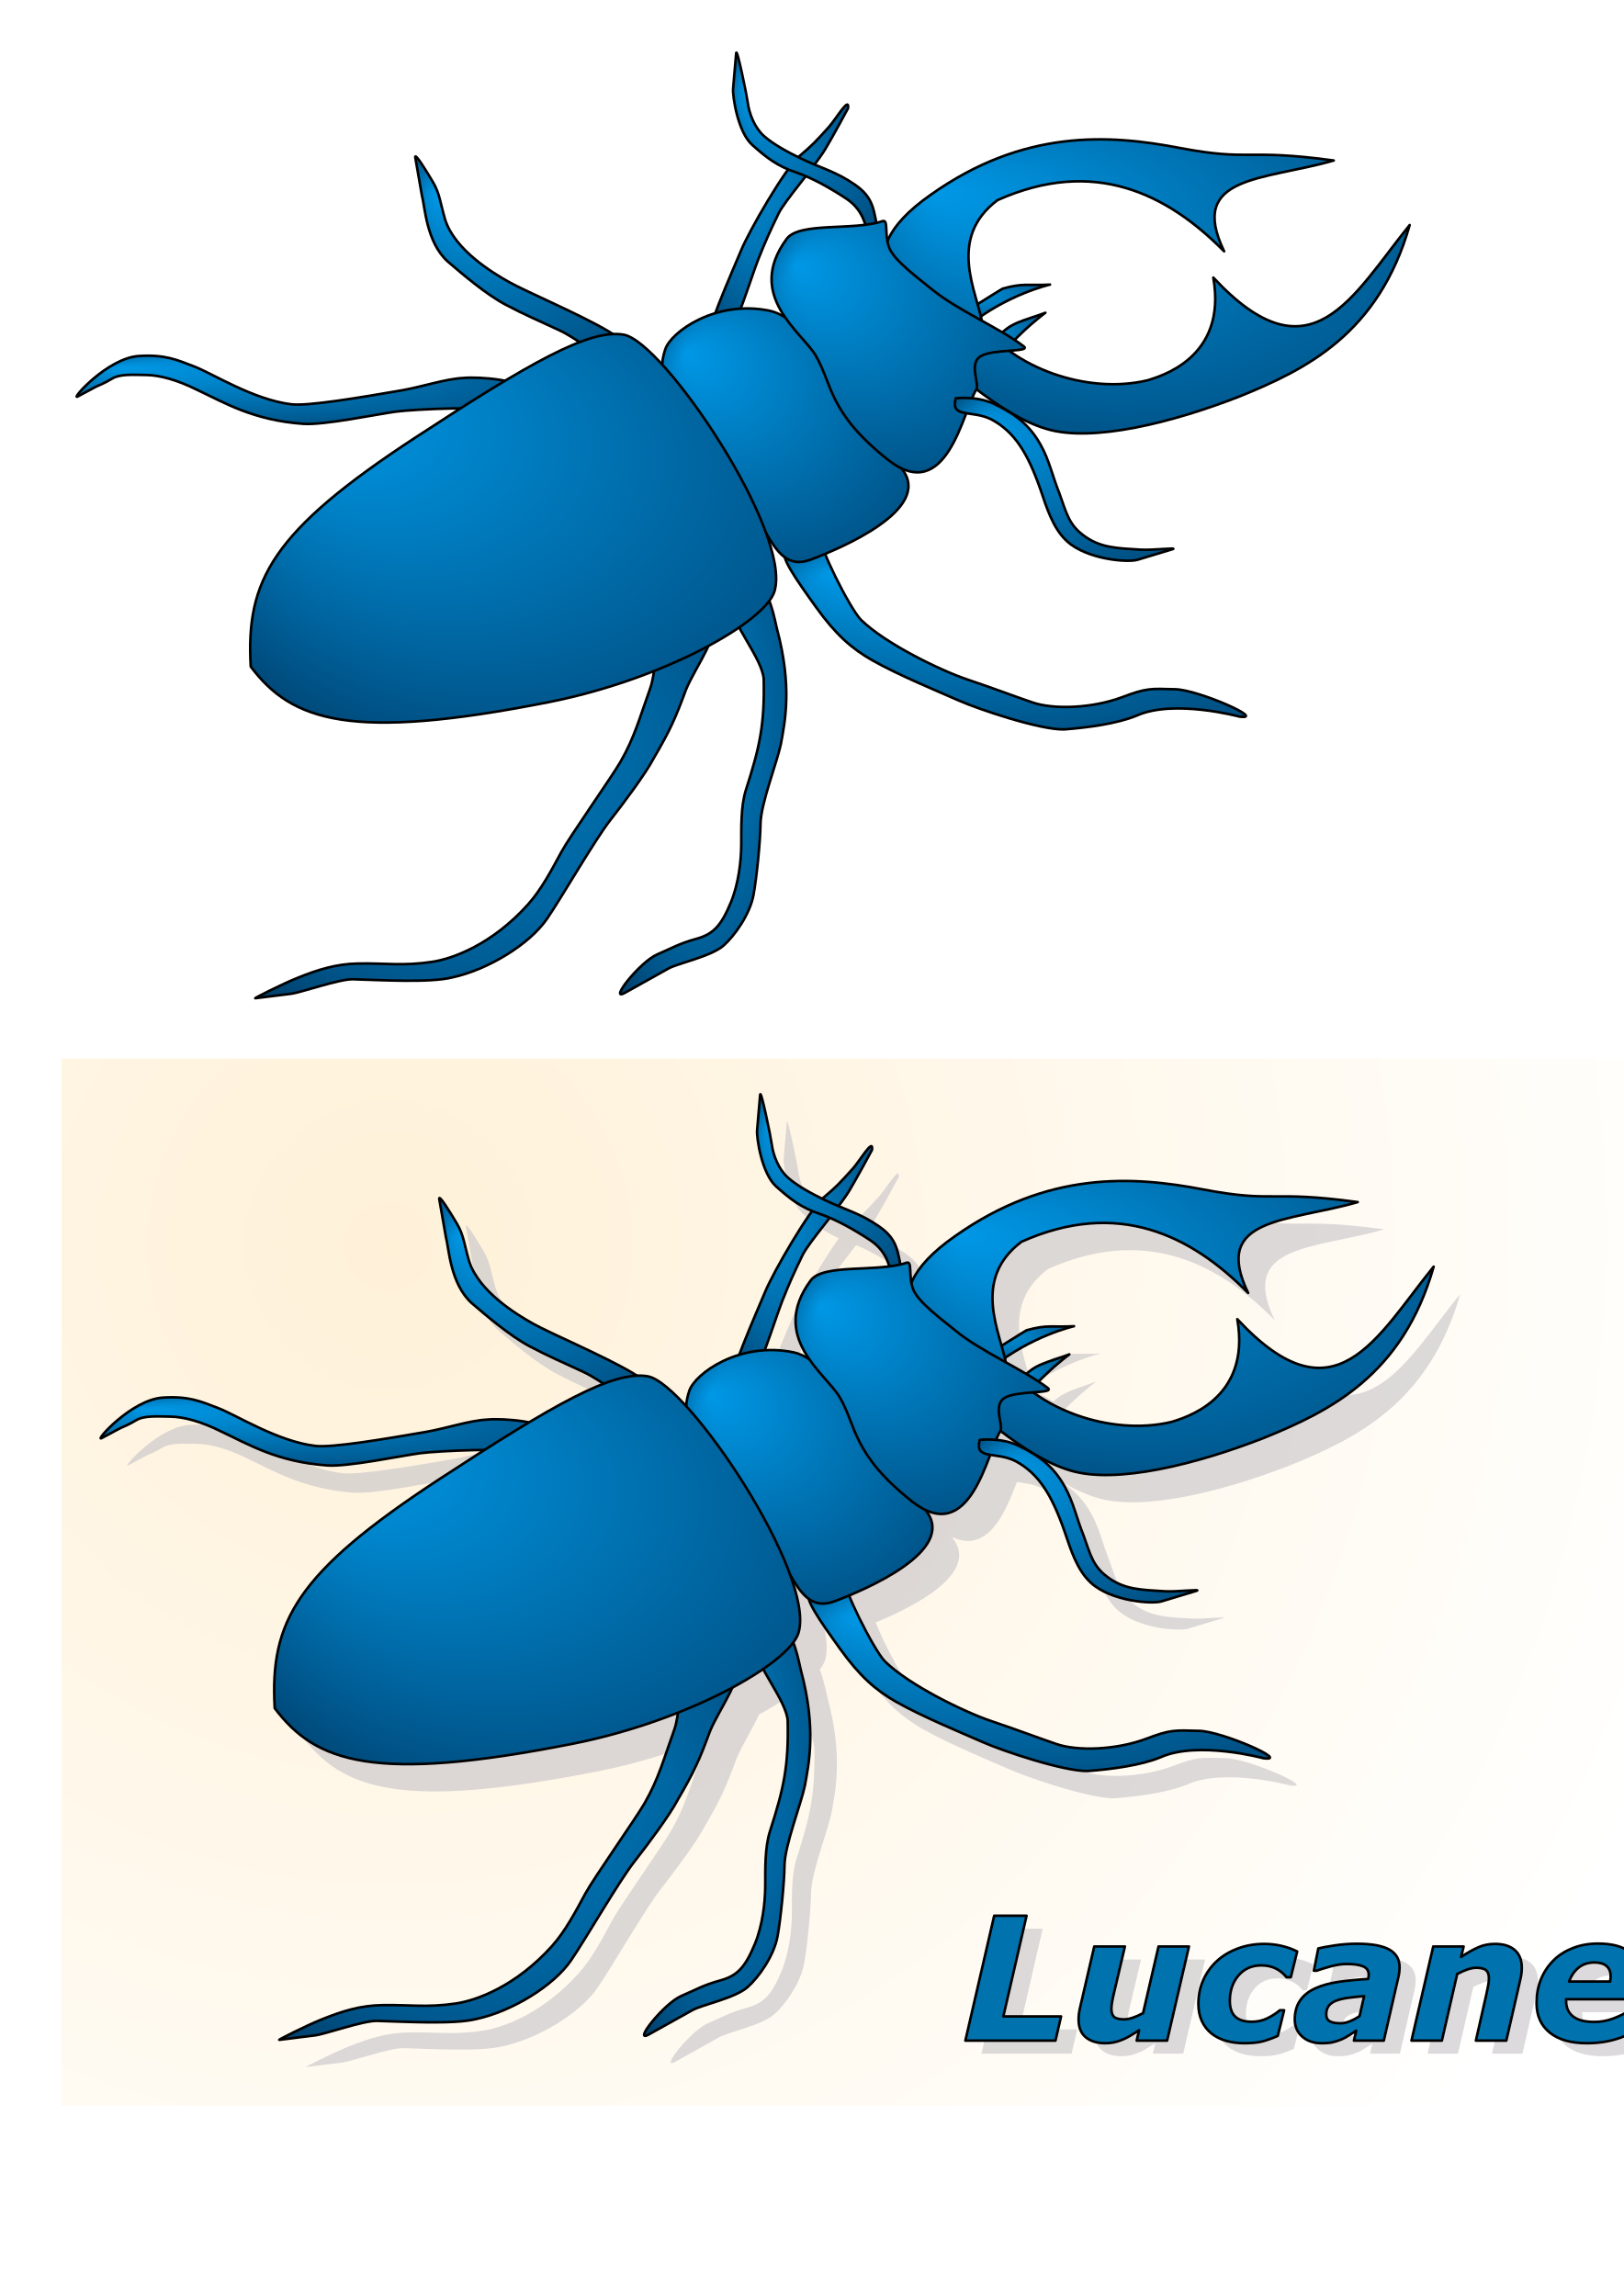
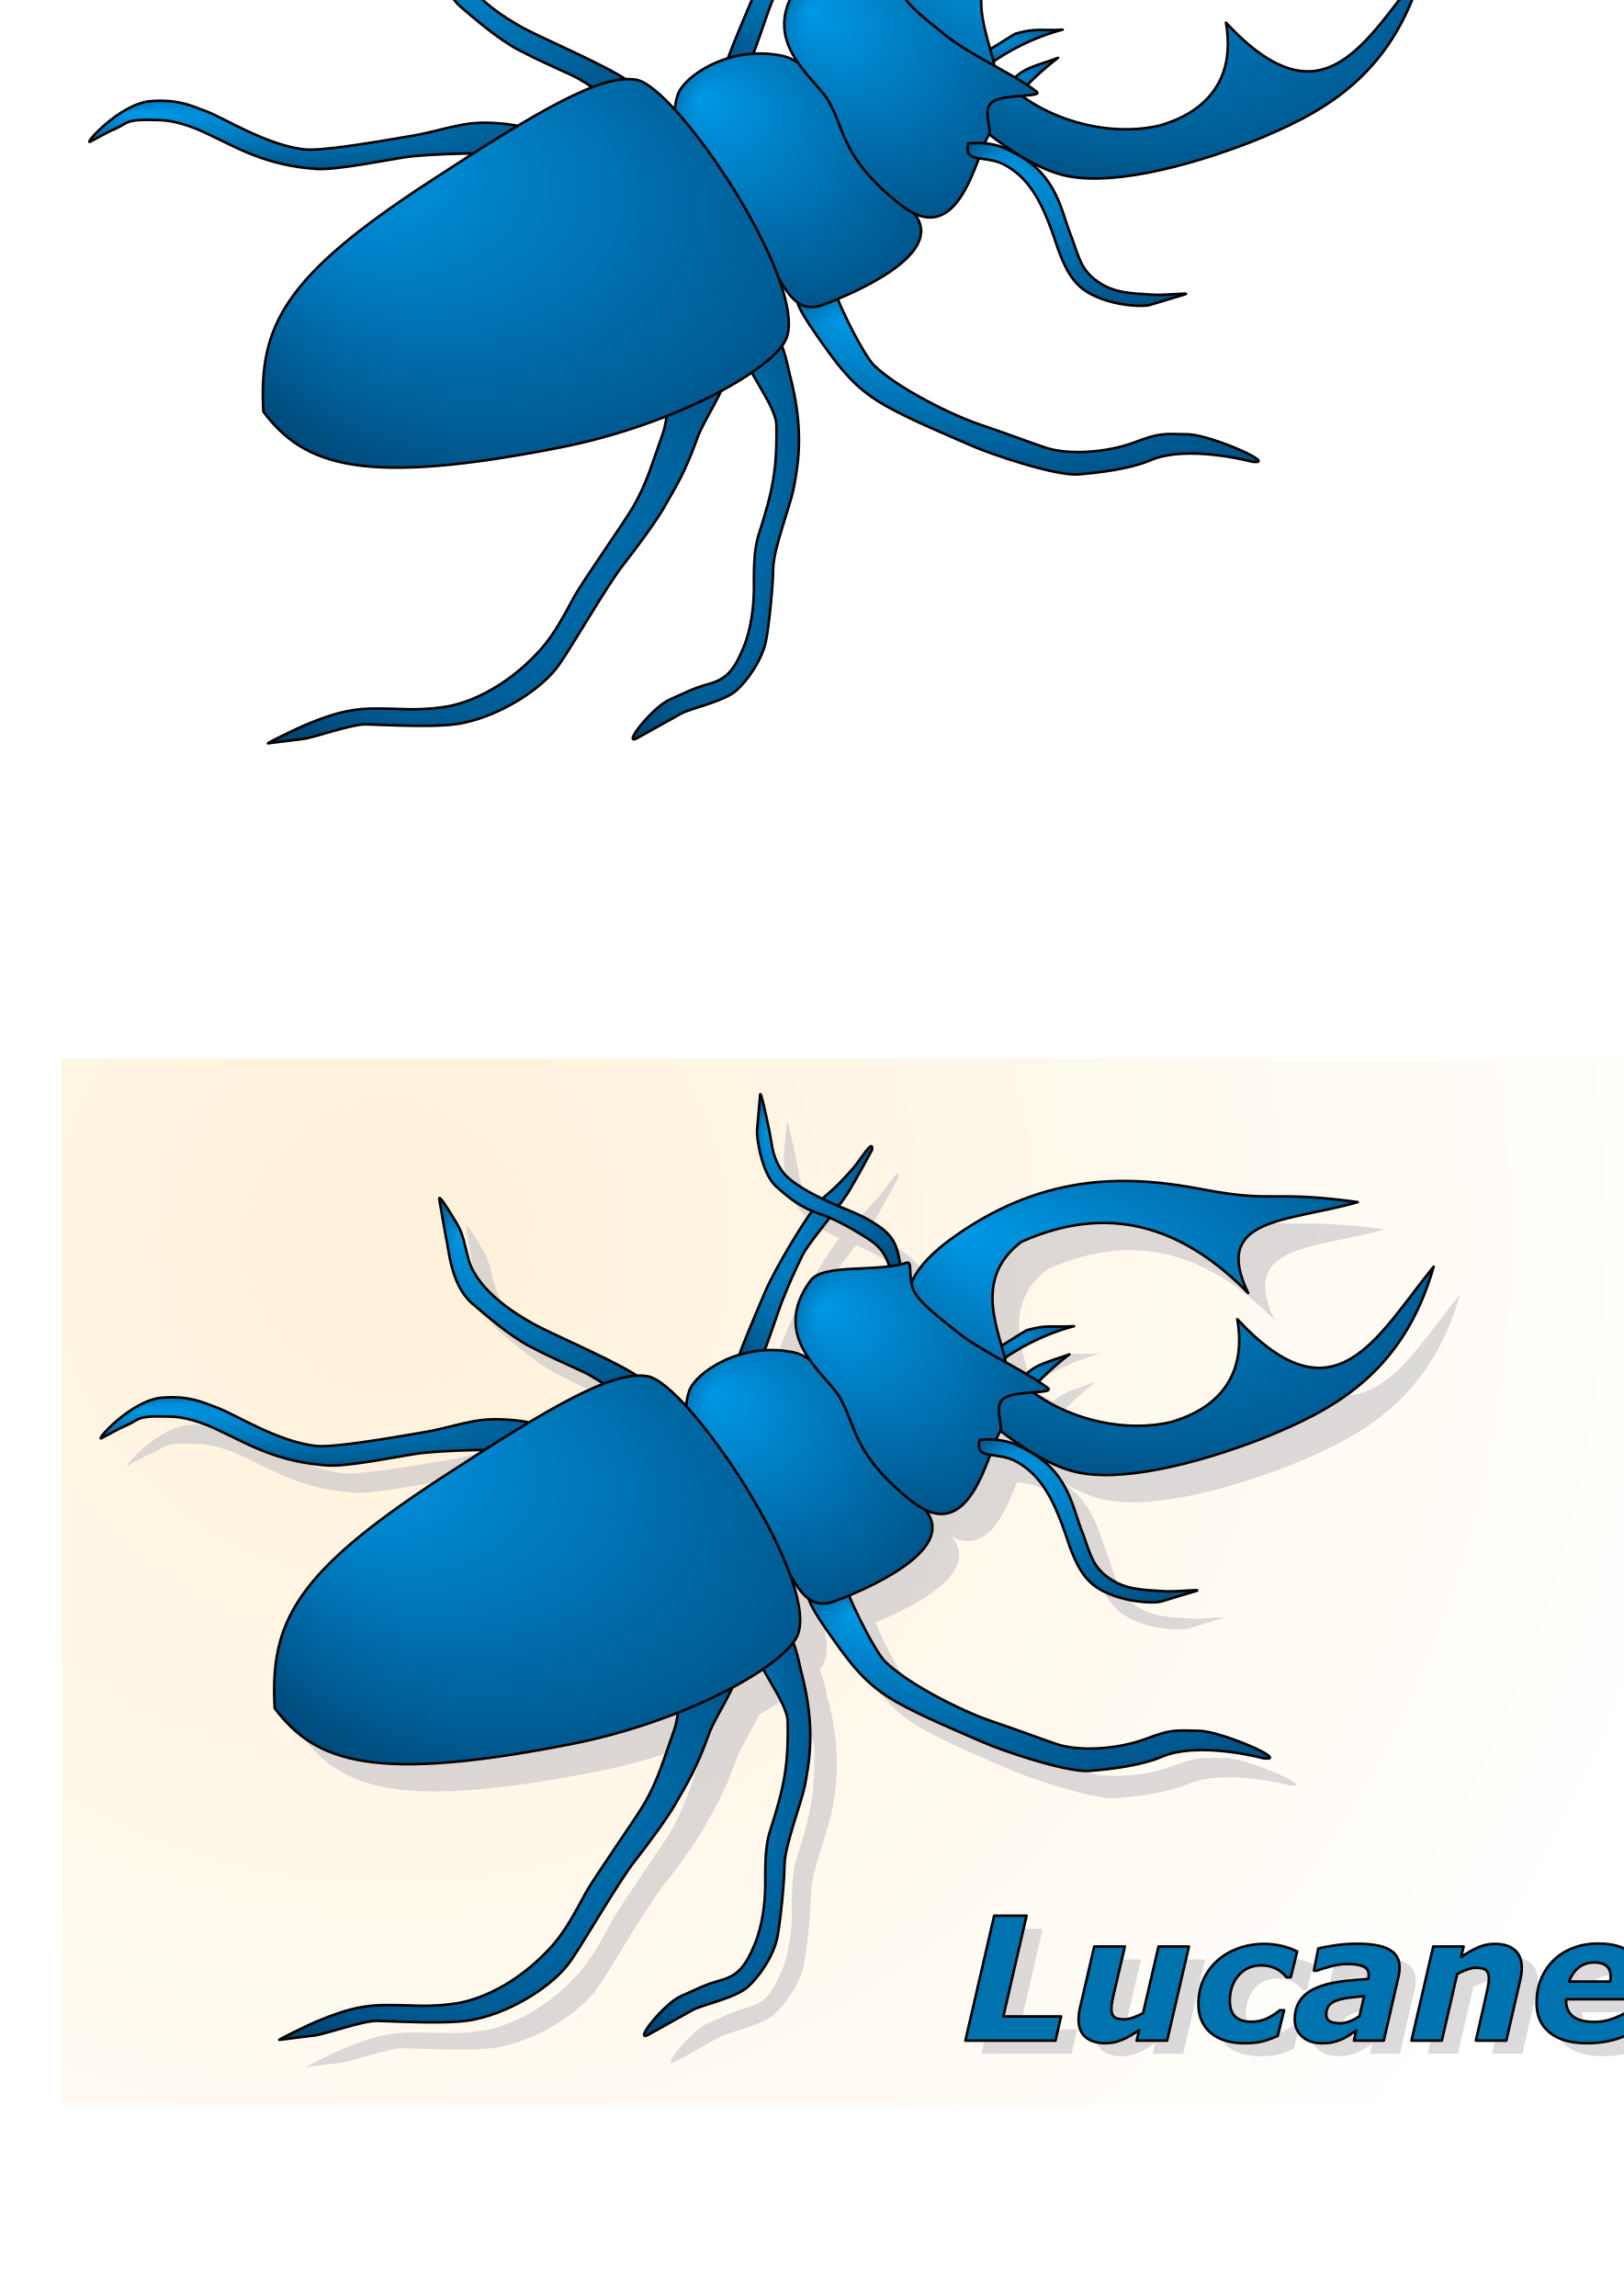
<svg xmlns="http://www.w3.org/2000/svg" xmlns:xlink="http://www.w3.org/1999/xlink" id="svg1" width="210mm" height="297mm">
  <defs id="defs3">
    <linearGradient id="linearGradient931">
      <stop style="stop-color:#ffeccb;stop-opacity:1;" offset="0" id="stop932" />
      <stop style="stop-color:#ffffff;stop-opacity:1;" offset="1" id="stop933" />
    </linearGradient>
    <linearGradient id="linearGradient831">
      <stop style="stop-color:#0098e6;stop-opacity:1;" offset="0" id="stop832" />
      <stop style="stop-color:#001d3d;stop-opacity:1;" offset="1" id="stop833" />
    </linearGradient>
    <radialGradient xlink:href="#linearGradient831" id="radialGradient834" cx="0.833" cy="0.565" r="1.127" fx="0.097" fy="0.176" />
    <linearGradient xlink:href="#linearGradient931" id="linearGradient991" x1="0" y1="0.5" x2="1" y2="0.5" gradientUnits="userSpaceOnUse" />
    <radialGradient xlink:href="#linearGradient931" id="radialGradient992" cx="0.254" cy="0.131" r="1.055" fx="0.248" fy="0.143" spreadMethod="pad" gradientUnits="objectBoundingBox" gradientTransform="scale(0.798584,1.252217)" />
    <radialGradient xlink:href="#linearGradient831" id="radialGradient993" cx="0.591" cy="0.58" r="0.769" fx="0.129" fy="0.525" />
    <linearGradient xlink:href="#linearGradient831" id="linearGradient929" />
  </defs>
  <path style="fill:url(#radialGradient992);fill-opacity:0.75;fill-rule:evenodd;stroke:#000000;stroke-width:0;stroke-dasharray:none;" d="M 30.087,517.544 L 30.087,1029.45 L 833.467,1029.45 L 833.467,517.544 L 30.087,517.544 z " id="path930" />
  <path style="font-size:12;fill:#cbc8cb;fill-opacity:0.669;fill-rule:evenodd;stroke:#b2b2b2;stroke-width:0;stroke-linecap:round;stroke-linejoin:round;stroke-dashoffset:0;font-family:Bitstream Vera Sans;" d="M 794.934,975.133 C 795.016,974.641 795.078,974.189 795.12,973.778 C 795.161,973.368 795.182,972.943 795.182,972.505 C 795.182,970.342 794.506,968.685 793.155,967.535 C 791.804,966.385 789.86,965.809 787.323,965.809 C 784.263,965.809 781.692,966.631 779.61,968.274 C 777.528,969.917 775.949,972.203 774.874,975.133 L 794.934,975.133 z M 783.603,1005.289 C 775.738,1005.289 769.667,1003.553 765.392,1000.081 C 761.116,996.609 758.978,991.811 758.978,985.687 C 758.978,981.504 759.676,977.663 761.073,974.163 C 762.47,970.663 764.484,967.587 767.113,964.935 C 769.632,962.365 772.782,960.329 776.562,958.825 C 780.342,957.321 784.491,956.569 789.009,956.569 C 795.884,956.569 801.068,957.958 804.56,960.736 C 808.052,963.514 809.798,967.612 809.798,973.031 C 809.798,974.891 809.613,976.711 809.242,978.49 C 808.872,980.268 808.384,982.034 807.779,983.785 L 773.426,983.785 C 773.426,983.948 773.426,984.104 773.426,984.254 C 773.426,984.404 773.426,984.56 773.426,984.723 C 773.426,987.902 774.553,990.389 776.808,992.183 C 779.063,993.977 782.514,994.873 787.161,994.873 C 790.406,994.873 793.479,994.327 796.38,993.233 C 799.281,992.139 801.804,990.922 803.948,989.581 L 805.598,989.581 L 802.843,1001.465 C 799.965,1002.726 796.937,1003.678 793.758,1004.323 C 790.579,1004.967 787.194,1005.289 783.603,1005.289 z M 751.754,968.417 C 751.754,969.236 751.699,970.124 751.59,971.08 C 751.481,972.037 751.303,973.034 751.058,974.073 L 744.181,1004.029 L 729.312,1004.029 L 734.476,981.227 C 734.852,979.535 735.148,978.089 735.364,976.888 C 735.579,975.687 735.686,974.568 735.686,973.531 C 735.686,971.756 735.236,970.46 734.336,969.641 C 733.437,968.823 731.787,968.413 729.386,968.413 C 728.214,968.413 726.864,968.666 725.337,969.171 C 723.809,969.676 722.091,970.433 720.182,971.443 L 712.686,1004.029 L 697.826,1004.029 L 708.473,957.997 L 723.332,957.997 L 722.115,963.083 C 725.149,961.088 727.916,959.531 730.417,958.414 C 732.917,957.296 735.671,956.737 738.676,956.737 C 742.804,956.737 746.015,957.735 748.311,959.729 C 750.606,961.724 751.754,964.62 751.754,968.417 z M 674.694,982.273 C 672.047,982.492 669.565,982.752 667.248,983.052 C 664.931,983.352 662.96,983.789 661.333,984.363 C 659.651,984.963 658.368,985.81 657.486,986.902 C 656.603,987.995 656.162,989.442 656.162,991.244 C 656.162,992.828 656.75,993.941 657.925,994.583 C 659.1,995.225 660.807,995.545 663.046,995.545 C 664.511,995.545 666.079,995.213 667.752,994.549 C 669.425,993.884 670.994,993.036 672.459,992.006 L 674.694,982.273 z M 670.815,999.172 C 669.881,999.774 668.755,1000.499 667.438,1001.348 C 666.12,1002.197 664.898,1002.867 663.772,1003.36 C 662.234,1003.989 660.793,1004.468 659.448,1004.797 C 658.103,1005.125 656.235,1005.289 653.845,1005.289 C 650.002,1005.289 646.865,1004.215 644.435,1002.066 C 642.005,999.917 640.79,997.117 640.79,993.667 C 640.79,990.026 641.651,986.94 643.373,984.407 C 645.095,981.874 647.65,979.855 651.039,978.349 C 654.21,976.925 657.989,975.899 662.376,975.269 C 666.763,974.64 671.512,974.174 676.624,973.873 C 676.654,973.709 676.713,973.442 676.802,973.072 C 676.891,972.701 676.935,972.284 676.935,971.818 C 676.935,969.876 676.033,968.515 674.229,967.735 C 672.424,966.955 669.731,966.565 666.149,966.565 C 663.715,966.565 661.029,966.975 658.09,967.794 C 655.151,968.613 652.943,969.295 651.467,969.841 L 650.114,969.841 L 652.287,958.946 C 654.01,958.51 656.676,958.018 660.285,957.472 C 663.894,956.926 667.49,956.653 671.072,956.653 C 678.291,956.653 683.588,957.597 686.965,959.484 C 690.342,961.371 692.03,964.297 692.03,968.263 C 692.03,968.809 691.982,969.52 691.886,970.395 C 691.79,971.27 691.661,972.036 691.497,972.692 L 684.301,1004.029 L 669.698,1004.029 L 670.815,999.172 z M 616.038,1005.289 C 612.896,1005.289 609.953,1004.9 607.208,1004.121 C 604.462,1003.341 602.066,1002.132 600.017,1000.492 C 598.023,998.879 596.466,996.856 595.346,994.423 C 594.226,991.99 593.666,989.174 593.666,985.975 C 593.666,981.847 594.451,978.014 596.021,974.473 C 597.591,970.933 599.797,967.837 602.638,965.185 C 605.423,962.588 608.823,960.531 612.838,959.013 C 616.853,957.496 621.196,956.737 625.866,956.737 C 628.679,956.737 631.471,957.052 634.243,957.682 C 637.015,958.311 639.589,959.228 641.966,960.432 L 638.853,973.033 L 636.765,973.033 C 635.154,971.073 633.331,969.617 631.297,968.665 C 629.263,967.713 626.977,967.237 624.438,967.237 C 619.796,967.237 616.069,968.889 613.256,972.193 C 610.444,975.496 609.038,979.615 609.038,984.549 C 609.038,987.977 609.905,990.54 611.639,992.24 C 613.374,993.94 616.07,994.789 619.73,994.789 C 622.57,994.789 625.157,994.208 627.492,993.044 C 629.826,991.88 631.826,990.586 633.492,989.161 L 635.582,989.161 L 632.467,1001.729 C 629.518,1003.01 626.93,1003.924 624.703,1004.471 C 622.477,1005.016 619.588,1005.289 616.038,1005.289 z M 589.054,957.997 L 578.373,1004.029 L 563.51,1004.029 L 564.691,998.943 C 563.219,999.901 561.78,1000.796 560.376,1001.63 C 558.971,1002.464 557.642,1003.127 556.388,1003.619 C 554.806,1004.272 553.361,1004.714 552.052,1004.944 C 550.743,1005.174 549.448,1005.289 548.167,1005.289 C 544.13,1005.289 540.947,1004.32 538.615,1002.38 C 536.284,1000.44 535.118,997.571 535.118,993.774 C 535.118,992.736 535.173,991.773 535.282,990.885 C 535.391,989.997 535.569,989.02 535.815,987.954 L 542.766,957.997 L 557.751,957.997 L 552.396,980.8 C 551.98,982.546 551.669,984.048 551.461,985.304 C 551.254,986.561 551.15,987.625 551.15,988.496 C 551.15,990.298 551.586,991.601 552.457,992.406 C 553.329,993.211 554.976,993.613 557.399,993.613 C 558.597,993.613 559.979,993.354 561.545,992.836 C 563.11,992.317 564.805,991.567 566.63,990.584 L 574.19,957.997 L 589.054,957.997 z M 523.806,1004.029 L 479.762,1004.029 L 493.856,942.961 L 509.683,942.961 L 498.323,992.185 L 526.55,992.185 L 523.806,1004.029 z " id="path934" />
  <path style="fill:#cbc8cb;fill-rule:evenodd;stroke:#b2b2b2;stroke-width:0;stroke-linecap:round;stroke-linejoin:round;stroke-dashoffset:0;stroke-dasharray:none;stroke-opacity:1;fill-opacity:0.669;" d="M 384.688,548.281 C 384.636,548.289 384.612,548.385 384.594,548.594 L 383.094,565.938 C 382.782,569.546 385.362,587.07 392.406,593.375 C 398.408,598.747 403.283,602.497 410.094,605.344 C 401.923,616.521 390.163,637.335 387.062,644.875 C 385.036,649.803 378.727,664.357 374.531,675.688 C 361.192,679.665 351.745,687.936 349.938,693.312 C 348.993,696.123 348.556,698.611 348.469,700.938 C 340.842,692.595 334.067,686.955 329.594,686.188 C 328.034,685.92 326.25,685.992 324.469,686.062 C 323.545,685.442 322.568,684.737 321.75,684.281 C 308.172,676.272 282.33,665.311 273.875,660.625 C 265.42,655.939 247.086,644.773 242.344,630 C 239.798,621.255 239.739,617.327 236.312,611.5 C 233.395,606.539 228.78,599.095 227.875,599.031 C 227.746,599.022 227.68,599.148 227.719,599.469 L 230.969,618.094 C 232.438,623.239 232.99,640.948 243.625,650.469 C 250.887,656.711 262.393,666.514 271.875,671.531 C 281.357,676.548 288.12,679.361 298,683.969 C 301.534,685.617 304.957,687.845 308.25,690.031 C 298.503,693.738 286.672,699.807 271.656,708.781 C 265.561,707.451 256.01,706.901 251.219,707.375 C 242.565,707.789 231.574,711.564 221.125,713.406 C 200.585,716.95 175.268,721.221 167.094,720.219 C 148.694,718.017 128.471,705.094 119.656,701.719 C 111.155,698.464 105.468,695.837 92.688,696.625 C 77.26,697.549 59.016,718.402 62.688,716.438 L 71.438,711.75 C 72.881,710.978 75.502,710.169 79.438,707.75 C 83.373,705.331 89.631,705.813 96.438,705.906 C 102.884,705.995 111.7,708.454 120.875,713.062 C 134.727,719.578 148.533,728.045 173,729.781 C 183.235,730.495 209.172,725.026 218.281,723.812 C 223.66,723.096 238.749,722.345 249.969,722.344 C 242.75,726.929 236.105,731.044 227.719,736.531 C 157.673,782.364 144.917,806.306 147.312,848.469 C 167.379,875.191 196.106,884.994 292.781,865.906 C 311.221,862.265 328.741,856.724 344.406,850.5 C 343.979,853.673 343.435,856.741 342.469,859.406 C 337.725,872.483 334.998,883.054 328.031,895.062 C 323.615,902.674 303.257,931.496 299.156,939.062 C 294.42,947.802 289.41,957.462 282.781,964.844 C 265.178,984.397 246.034,991.305 235.938,992.812 C 221.601,994.953 213.207,993.383 199.594,993.656 C 188.991,993.869 180.228,996.617 170.344,1000.594 C 161.985,1003.957 148.911,1010.671 149.531,1010.594 L 167.031,1008.438 C 171.955,1007.824 190.647,1001.176 197.25,1001.344 C 209.635,1001.658 234.845,1003.215 245.875,1000.406 C 263.246,996.679 283.657,984.207 292.125,971.781 C 298.945,961.931 315.506,933.102 323.188,923.344 C 329.128,915.798 340.46,900.676 344.281,893.281 C 352.269,879.659 354.947,873.667 360.062,859.719 C 362.593,853.569 368.076,844.857 371,838.25 C 376.734,835.158 381.604,832.065 386.031,829.031 C 389.941,836.653 397.92,848.084 398.062,854.812 C 398.517,876.707 396.238,887.378 389.25,909.031 C 386.826,917.05 387.133,927.017 387.094,935.406 C 387.056,943.52 385.767,954.649 382,963.75 C 377.334,975.024 373.512,979.228 365.344,981.5 C 356.435,983.978 353.671,985.907 346.062,989.156 C 337.563,992.786 322.01,1012.528 330.125,1008 L 351.5,996.062 C 356.177,993.453 372.31,990.227 378.438,984.844 C 383.815,980.12 391.272,969.665 393.062,960.125 C 394.548,952.214 396.411,933.606 396.469,925.469 C 396.539,915.654 404.462,895.756 406.469,886.281 C 408.394,875.546 412.166,858.422 404.469,829.844 C 404.046,828.251 402.74,821.143 400.719,816.281 C 401.936,814.654 402.884,813.079 403.312,811.656 C 405.382,804.79 403.27,794.17 398.719,782 C 401.882,787.66 404.997,792.5 408.344,794.938 C 409.515,799.65 416.372,809.281 423.656,819.438 C 433.343,832.944 441.19,839.721 451.125,845.375 C 463.947,852.672 484.069,860.907 493.438,865.062 C 503.067,869.334 533.052,879.463 544.875,879.188 C 556.427,878.294 570.853,876.405 580.5,872.375 C 598.76,864.306 630.531,872.906 630.531,872.906 C 644.41,874.793 610.645,859.841 599.25,859.562 C 587.231,859.268 585.367,858.806 572.969,863.531 C 558.611,868.834 539.936,869.609 529.406,866 C 518.876,862.391 510.374,859.073 497.531,854.75 C 484.688,850.427 457.616,837.357 445.594,825.594 C 441.551,821.49 431.949,803.18 428.062,793.219 C 446.084,785.777 478.716,769.559 466,752.344 C 465.808,752.084 465.568,751.702 465.375,751.438 C 483.054,759.806 491.519,739.278 497.094,724.562 C 500.48,725.14 504.869,725.415 509.281,727.594 C 520.838,733.741 527.16,744.349 533.312,761.844 C 536.348,770.694 539.342,780.787 546.281,787.156 C 556.093,796.162 576.018,797.698 580.812,796.25 L 597.75,791.125 C 601.172,790.091 588.374,791.67 582.375,791.312 C 570.734,790.619 563.312,790.392 555.656,785.25 C 547.114,779.512 546.118,773.505 542.531,763.656 C 539.238,755.605 537.728,747.731 533.375,739.969 C 527.838,730.093 520.784,724.834 510.562,720 C 506.986,718.308 503.217,717.671 499.938,717.375 C 500.622,715.743 501.273,714.156 501.906,713.156 C 501.962,713.068 501.958,712.915 502,712.812 C 512.981,721.273 524.891,728.919 536.25,732.281 C 558.653,739.062 597.989,729.142 630.562,716.438 C 663.136,703.224 698.664,685.821 713.812,632.594 C 685.922,666.976 665.587,709.636 617.812,658.25 C 624.836,698.175 590.793,706.779 585.719,708.5 C 562.507,714.046 535.83,707.002 518.188,694.062 C 523.286,693.683 527.167,693.407 525.094,691.844 C 523.791,690.861 522.095,689.907 520.625,688.938 C 528.409,680.928 535.75,675.469 535.75,675.469 C 526.606,678.928 520.251,680.13 514.906,685.219 C 511.617,683.273 508.118,681.306 504.594,679.344 C 504.464,678.71 504.315,678.038 504.156,677.375 C 521.378,665.514 538.031,661.719 538.031,661.719 C 527.544,662.324 525.101,660.784 514.844,663.688 C 512.438,665.073 507.231,668.403 502.594,671.281 C 498.213,655.872 492.022,635.73 512.344,620.406 C 559.393,599.42 595.2,617.143 623.125,645.438 C 605.074,608.058 642.723,610.851 676.688,601.031 C 633.126,595.107 636.631,601.567 601.344,594.875 C 566.565,588.183 525.054,585.722 479.875,617.688 C 468.041,625.927 461.64,633.413 458.625,640.344 C 457.669,634.902 458.67,629.82 456.125,630.688 C 455.203,631.002 454.112,631.197 453.094,631.438 C 451.626,623.451 450.43,618.25 442.688,612.875 C 435.691,608.018 429.711,605.746 422.969,602.938 C 424.906,600.329 426.735,597.782 428.094,595.594 C 431.84,589.38 439.281,575.531 439.281,575.531 C 440.07,569.264 433.321,580.916 429.906,584.688 C 423.291,591.995 422.231,593.165 415.469,598.938 C 415.345,599.043 415.162,599.285 415.031,599.406 C 409.563,596.736 402.416,592.926 398.062,588.969 C 393.604,584.916 390.935,578.245 390.188,572.406 C 389.789,569.295 385.463,548.165 384.688,548.281 z M 418.531,608.719 C 425.342,611.639 432.471,615.781 438.281,619.625 C 443.244,622.909 446.058,627.116 447.688,632.406 C 433.288,634.236 414.41,632.408 409.281,639.344 C 397.488,655.293 401.833,667.888 408.844,677.969 C 406.125,676.213 403.448,675.001 400.844,674.469 C 395.888,673.456 391.189,673.363 386.656,673.656 C 390.068,664.636 393.598,653.876 395.406,649.344 C 399.123,640.027 400.896,636.105 405.25,627.062 C 407.083,623.256 412.887,615.998 418.531,608.719 z " id="path990" />
  <g id="g942" style="fill:url(#radialGradient834);stroke:#000000;stroke-opacity:1;stroke-width:1.25;stroke-dasharray:none;" transform="translate(25,30)">
    <path style="fill:url(#radialGradient834);fill-rule:evenodd;stroke:#000000;stroke-width:1.25;stroke-linecap:round;stroke-linejoin:round;stroke-dashoffset:0;stroke-opacity:1;stroke-dasharray:none;" d="M 460.709,661.803 C 458.421,668.172 470.404,649.337 474.634,644.054 C 480.423,636.77 487.303,636.099 497.732,632.154 C 497.732,632.154 476.642,647.571 468,665.222 L 460.709,661.803 z " id="path914" />
    <path style="fill:url(#radialGradient834);fill-rule:evenodd;stroke:#000000;stroke-width:1.25;stroke-linecap:round;stroke-linejoin:round;stroke-dashoffset:0;stroke-opacity:1;stroke-dasharray:none;" d="M 454.717,632.492 C 450.265,637.588 470.962,623.74 476.826,620.363 C 487.083,617.459 489.514,618.988 500.002,618.383 C 500.002,618.383 479.354,623 460.26,638.334 L 454.717,632.492 z " id="path915" />
    <path style="fill:url(#radialGradient834);fill-rule:evenodd;stroke:#000000;stroke-width:1.25;stroke-linecap:round;stroke-linejoin:round;stroke-dashoffset:0;stroke-opacity:1;stroke-dasharray:none;" d="M 441.852,574.351 C 487.031,542.386 528.545,544.871 563.324,551.564 C 598.611,558.256 595.126,551.785 638.688,557.71 C 604.723,567.53 567.055,564.74 585.107,602.12 C 557.182,573.826 521.378,556.1 474.329,577.086 C 449.412,595.875 464.382,622.005 466.961,637.632 C 481.245,658.348 517.504,672.39 547.715,665.172 C 552.79,663.451 586.837,654.862 579.813,614.938 C 627.588,666.324 647.912,623.646 675.803,589.264 C 660.655,642.491 625.111,659.894 592.538,673.108 C 559.964,685.813 520.648,695.723 498.245,688.942 C 475.333,682.161 450.097,658.044 435.013,644.682 C 429.599,626.738 396.673,605.808 441.852,574.351 z " id="path916" />
    <path style="fill:url(#radialGradient834);fill-rule:evenodd;stroke:#000000;stroke-width:1.25;stroke-linecap:round;stroke-linejoin:round;stroke-dashoffset:0;stroke-opacity:1;stroke-dasharray:none;" d="M 388.586,743.339 C 385.9,744.171 402.042,776.654 407.571,782.267 C 419.594,794.03 446.68,807.108 459.523,811.43 C 472.366,815.753 480.858,819.052 491.388,822.661 C 501.918,826.27 520.601,825.509 534.959,820.206 C 547.358,815.481 549.207,815.928 561.226,816.222 C 572.621,816.501 606.384,831.471 592.506,829.584 C 592.506,829.584 560.746,820.988 542.486,829.057 C 532.839,833.086 518.415,834.961 506.863,835.855 C 495.04,836.13 465.058,826.018 455.428,821.747 C 446.06,817.592 425.923,809.352 413.101,802.054 C 403.167,796.4 395.33,789.628 385.643,776.122 C 375.956,762.616 367.001,750.023 371.21,748.72 L 388.586,743.339 z " id="path917" />
    <path style="fill:url(#radialGradient834);fill-rule:evenodd;stroke:#000000;stroke-width:1.25;stroke-linecap:round;stroke-linejoin:round;stroke-dashoffset:0;stroke-opacity:1;stroke-dasharray:none;" d="M 333.427,646.387 C 328.687,647.789 345.584,609.943 349.035,601.551 C 352.921,592.099 370.549,561.507 377.455,555.611 C 384.217,549.838 385.261,548.66 391.876,541.352 C 395.291,537.58 402.046,525.923 401.257,532.189 C 401.257,532.189 393.816,546.055 390.069,552.268 C 384.049,561.963 370.255,577.489 367.247,583.735 C 362.893,592.778 361.11,596.686 357.393,606.002 C 354.175,614.067 345.404,642.845 341.805,643.909 L 333.427,646.387 z " id="path918" />
    <path style="fill:url(#radialGradient834);fill-rule:evenodd;stroke:#000000;stroke-width:1.25;stroke-linecap:round;stroke-linejoin:round;stroke-dashoffset:0;stroke-opacity:1;stroke-dasharray:none;" d="M 311.938,649.974 C 314.789,641.493 336.496,625.762 362.834,631.143 C 383.83,635.432 409.225,683.62 427.981,709.014 C 442.307,728.409 397.963,747.218 383.193,752.785 C 364.88,759.687 361.991,736.556 341.394,703.988 C 323.609,675.866 304.864,671.013 311.938,649.974 z " id="path919" />
    <path style="fill:url(#radialGradient834);fill-rule:evenodd;stroke:#000000;stroke-width:1.25;stroke-linecap:round;stroke-linejoin:round;stroke-dashoffset:0;stroke-opacity:1;stroke-dasharray:none;" d="M 331.944,785.715 C 341.208,785.51 326.614,805.303 322.046,816.404 C 316.931,830.352 314.266,836.318 306.278,849.94 C 302.457,857.335 291.123,872.483 285.183,880.029 C 277.501,889.787 260.919,918.609 254.099,928.458 C 245.631,940.885 225.229,953.367 207.858,957.094 C 196.828,959.903 171.611,958.327 159.226,958.013 C 152.623,957.846 133.926,964.488 129.002,965.102 L 111.509,967.283 C 110.889,967.36 123.976,960.623 132.335,957.26 C 142.219,953.283 150.991,950.529 161.593,950.316 C 175.207,950.043 183.58,951.639 197.917,949.498 C 208.014,947.991 227.155,941.057 244.758,921.504 C 251.387,914.122 256.419,904.469 261.155,895.73 C 265.256,888.164 285.596,859.335 290.012,851.723 C 296.98,839.715 299.705,829.169 304.449,816.092 C 307.276,808.3 306.906,797.294 308.549,789.152 C 308.611,788.844 307.554,786.254 308.911,786.224 L 331.944,785.715 z " id="path920" />
    <path style="fill:url(#radialGradient834);fill-rule:evenodd;stroke:#000000;stroke-width:1.25;stroke-linecap:round;stroke-linejoin:round;stroke-dashoffset:0;stroke-opacity:1;stroke-dasharray:none;" d="M 357.269,768.927 C 362.405,764.499 365.735,783.769 366.463,786.512 C 374.159,815.09 370.372,832.208 368.447,842.944 C 366.44,852.419 358.539,872.338 358.469,882.153 C 358.41,890.29 356.536,908.875 355.05,916.786 C 353.26,926.326 345.796,936.801 340.419,941.525 C 334.292,946.908 318.164,950.141 313.487,952.751 L 292.119,964.673 C 284.004,969.201 299.545,949.456 308.045,945.827 C 315.653,942.578 318.407,940.647 327.315,938.169 C 335.483,935.897 339.316,931.707 343.982,920.433 C 347.749,911.332 349.031,900.193 349.069,892.079 C 349.108,883.689 348.825,873.734 351.25,865.715 C 358.238,844.062 360.497,833.365 360.043,811.471 C 359.836,801.711 342.625,781.554 346.242,778.435 L 357.269,768.927 z " id="path921" />
    <path style="fill:url(#radialGradient834);fill-rule:evenodd;stroke:#000000;stroke-width:1.25;stroke-linecap:round;stroke-linejoin:round;stroke-dashoffset:0;stroke-opacity:1;stroke-dasharray:none;" d="M 224.502,680.512 C 228.139,677.582 189.386,679.276 180.276,680.49 C 171.167,681.703 145.235,687.176 135,686.463 C 110.533,684.726 96.706,676.253 82.855,669.737 C 73.679,665.128 64.883,662.683 58.437,662.594 C 51.631,662.5 45.365,661.991 41.43,664.41 C 37.495,666.83 34.868,667.651 33.425,668.423 L 24.674,673.105 C 21.003,675.069 39.238,654.211 54.665,653.288 C 67.445,652.5 73.144,655.153 81.645,658.408 C 90.46,661.783 110.686,674.699 129.086,676.901 C 137.26,677.903 162.571,673.625 183.112,670.081 C 193.561,668.239 204.537,664.452 213.19,664.038 C 221.294,663.236 243.303,665.363 238.489,669.242 L 224.502,680.512 z " id="path922" />
    <path style="fill:url(#radialGradient834);fill-rule:evenodd;stroke:#000000;stroke-width:1.25;stroke-linecap:round;stroke-linejoin:round;stroke-dashoffset:0;stroke-opacity:1;stroke-dasharray:none;" d="M 284.373,654.163 C 279.721,654.516 269.855,645.252 259.976,640.645 C 250.096,636.038 243.342,633.217 233.86,628.2 C 224.378,623.183 212.888,613.375 205.625,607.133 C 194.99,597.612 194.42,579.897 192.951,574.752 L 189.703,556.153 C 189.396,553.59 194.961,562.49 198.295,568.16 C 201.721,573.988 201.785,577.917 204.33,586.663 C 209.072,601.436 227.394,612.612 235.85,617.298 C 244.305,621.984 270.155,632.947 283.733,640.957 C 289.729,644.299 299.668,653.002 297.329,653.18 L 284.373,654.163 z " id="path923" />
    <path style="fill:url(#radialGradient834);fill-rule:evenodd;stroke:#000000;stroke-width:1.25;stroke-linecap:round;stroke-linejoin:round;stroke-dashoffset:0;stroke-opacity:1;stroke-dasharray:none;" d="M 410.83,593.774 C 409.535,586.181 406.636,580.496 400.279,576.289 C 393.048,571.504 383.742,566.165 375.595,563.434 C 366.714,560.457 361.404,556.342 354.39,550.064 C 347.346,543.758 344.77,526.213 345.082,522.604 L 346.579,505.26 C 346.866,501.927 351.756,525.752 352.181,529.07 C 352.928,534.909 355.584,541.582 360.042,545.634 C 364.642,549.816 372.48,553.957 378.028,556.625 C 388.475,561.649 395.318,563.066 404.676,569.562 C 413.993,576.031 413.783,581.949 416.041,593.193 C 416.041,593.193 411.539,597.93 410.83,593.774 z " id="path924" />
    <path style="fill:url(#radialGradient834);fill-rule:evenodd;stroke:#000000;stroke-width:1.25;stroke-linecap:round;stroke-linejoin:round;stroke-dashoffset:0;stroke-opacity:1;stroke-dasharray:none;" d="M 371.275,596.024 C 377.489,587.62 403.975,592.184 418.099,587.372 C 421.153,586.331 418.917,593.819 421.34,600.268 C 423.744,606.665 435.77,615.353 441.989,620.494 C 454.427,630.777 474.851,639.304 487.064,648.511 C 491.138,651.582 472.39,649.646 466.101,653.402 C 460.111,656.979 465.702,666.989 463.906,669.824 C 457.559,679.841 449.603,726.914 420.644,703.925 C 391.581,680.853 393.701,667.166 385.462,653.092 C 378.731,641.595 350.769,623.756 371.275,596.024 z " id="path925" />
    <path style="fill:url(#radialGradient834);fill-rule:evenodd;stroke:#000000;stroke-width:1.25;stroke-linecap:round;stroke-linejoin:round;stroke-dashoffset:0;stroke-opacity:1;stroke-dasharray:none;" d="M 472.533,676.674 C 482.754,681.508 489.833,686.77 495.371,696.645 C 499.723,704.408 501.237,712.273 504.53,720.324 C 508.117,730.173 509.102,736.173 517.644,741.91 C 525.3,747.052 532.726,747.283 544.368,747.977 C 550.366,748.334 563.15,746.765 559.728,747.799 L 542.787,752.916 C 537.993,754.364 518.071,752.837 508.259,743.831 C 501.32,737.462 498.347,727.368 495.311,718.517 C 489.159,701.022 482.831,690.413 471.274,684.265 C 461.587,679.483 451.305,683.96 453.899,673.977 C 453.899,673.977 464.037,672.656 472.533,676.674 z " id="path926" />
    <path style="fill:url(#radialGradient834);fill-rule:evenodd;stroke:#000000;stroke-width:1.25;stroke-linecap:round;stroke-linejoin:round;stroke-dashoffset:0;stroke-opacity:1;stroke-dasharray:none;" d="M 291.568,642.868 C 274.757,639.984 245.919,656.414 189.708,693.195 C 119.663,739.028 106.892,762.978 109.288,805.141 C 129.354,831.863 158.076,841.656 254.751,822.568 C 311.062,811.45 360.764,783.399 365.307,768.33 C 373.949,739.661 311.124,646.222 291.568,642.868 z " id="path927" />
  </g>
  <path style="font-size:12;fill:#0072ad;stroke:#000000;stroke-width:1.25;stroke-linecap:round;stroke-linejoin:round;stroke-dashoffset:0;font-family:Bitstream Vera Sans;" d="M 787.059,968.779 C 787.141,968.287 787.203,967.835 787.244,967.424 C 787.286,967.013 787.307,966.589 787.307,966.15 C 787.307,963.987 786.631,962.331 785.28,961.181 C 783.929,960.03 781.985,959.455 779.448,959.455 C 776.388,959.455 773.817,960.277 771.735,961.92 C 769.653,963.562 768.074,965.849 766.998,968.779 L 787.059,968.779 z M 775.728,998.935 C 767.863,998.935 761.792,997.199 757.516,993.727 C 753.241,990.255 751.103,985.457 751.103,979.333 C 751.103,975.15 751.801,971.308 753.198,967.809 C 754.595,964.309 756.608,961.233 759.238,958.581 C 761.757,956.011 764.906,953.975 768.686,952.471 C 772.466,950.967 776.616,950.215 781.134,950.215 C 788.009,950.215 793.192,951.604 796.685,954.382 C 800.177,957.16 801.923,961.258 801.923,966.677 C 801.923,968.537 801.737,970.357 801.367,972.135 C 800.996,973.914 800.509,975.68 799.904,977.431 L 765.551,977.431 C 765.551,977.594 765.551,977.75 765.551,977.9 C 765.551,978.05 765.551,978.206 765.551,978.369 C 765.551,981.548 766.678,984.035 768.933,985.829 C 771.188,987.623 774.639,988.519 779.286,988.519 C 782.531,988.519 785.603,987.973 788.504,986.879 C 791.405,985.785 793.928,984.568 796.073,983.227 L 797.723,983.227 L 794.968,995.111 C 792.09,996.372 789.062,997.324 785.883,997.969 C 782.704,998.613 779.319,998.935 775.728,998.935 z M 743.879,962.063 C 743.879,962.882 743.824,963.77 743.715,964.726 C 743.605,965.683 743.428,966.68 743.183,967.719 L 736.306,997.675 L 721.436,997.675 L 726.601,974.873 C 726.977,973.181 727.273,971.735 727.488,970.534 C 727.704,969.333 727.811,968.214 727.811,967.177 C 727.811,965.402 727.361,964.106 726.461,963.287 C 725.561,962.469 723.911,962.059 721.511,962.059 C 720.339,962.059 718.989,962.312 717.461,962.817 C 715.934,963.322 714.216,964.079 712.307,965.089 L 704.811,997.675 L 689.951,997.675 L 700.598,951.643 L 715.457,951.643 L 714.24,956.729 C 717.274,954.733 720.041,953.177 722.541,952.059 C 725.042,950.942 727.795,950.383 730.801,950.383 C 734.928,950.383 738.14,951.381 740.435,953.375 C 742.731,955.37 743.879,958.266 743.879,962.063 z M 666.819,975.919 C 664.172,976.138 661.689,976.398 659.373,976.698 C 657.056,976.998 655.085,977.435 653.458,978.009 C 651.775,978.609 650.493,979.456 649.61,980.548 C 648.728,981.64 648.287,983.088 648.287,984.89 C 648.287,986.474 648.874,987.587 650.049,988.229 C 651.225,988.871 652.932,989.191 655.171,989.191 C 656.636,989.191 658.204,988.859 659.877,988.195 C 661.549,987.53 663.118,986.682 664.584,985.652 L 666.819,975.919 z M 662.94,992.818 C 662.006,993.42 660.88,994.145 659.562,994.994 C 658.245,995.843 657.023,996.513 655.897,997.006 C 654.359,997.635 652.918,998.114 651.573,998.443 C 650.227,998.771 648.36,998.935 645.97,998.935 C 642.126,998.935 638.989,997.861 636.56,995.712 C 634.13,993.563 632.915,990.763 632.915,987.313 C 632.915,983.672 633.776,980.586 635.498,978.053 C 637.22,975.52 639.775,973.501 643.164,971.995 C 646.335,970.571 650.114,969.545 654.501,968.915 C 658.888,968.286 663.637,967.82 668.749,967.519 C 668.778,967.355 668.838,967.088 668.926,966.717 C 669.015,966.347 669.06,965.93 669.06,965.464 C 669.06,963.522 668.158,962.16 666.353,961.381 C 664.549,960.601 661.856,960.211 658.274,960.211 C 655.84,960.211 653.154,960.621 650.215,961.44 C 647.276,962.259 645.068,962.941 643.592,963.487 L 642.239,963.487 L 644.412,952.592 C 646.135,952.156 648.801,951.664 652.41,951.118 C 656.019,950.572 659.615,950.299 663.197,950.299 C 670.416,950.299 675.713,951.243 679.09,953.13 C 682.466,955.017 684.155,957.943 684.155,961.908 C 684.155,962.455 684.107,963.166 684.011,964.041 C 683.915,964.916 683.786,965.682 683.622,966.338 L 676.425,997.675 L 661.823,997.675 L 662.94,992.818 z M 608.162,998.935 C 605.021,998.935 602.078,998.546 599.332,997.767 C 596.587,996.987 594.19,995.778 592.142,994.138 C 590.148,992.525 588.591,990.502 587.471,988.069 C 586.351,985.636 585.791,982.82 585.791,979.621 C 585.791,975.493 586.576,971.659 588.146,968.119 C 589.716,964.579 591.922,961.483 594.763,958.831 C 597.548,956.234 600.948,954.177 604.963,952.659 C 608.978,951.142 613.32,950.383 617.99,950.383 C 620.803,950.383 623.596,950.698 626.368,951.328 C 629.14,951.957 631.714,952.874 634.091,954.078 L 630.978,966.679 L 628.889,966.679 C 627.278,964.719 625.456,963.263 623.422,962.311 C 621.388,961.359 619.102,960.883 616.562,960.883 C 611.92,960.883 608.193,962.535 605.381,965.839 C 602.569,969.142 601.163,973.261 601.163,978.195 C 601.163,981.623 602.03,984.186 603.764,985.886 C 605.498,987.586 608.195,988.435 611.854,988.435 C 614.695,988.435 617.282,987.854 619.617,986.69 C 621.951,985.526 623.951,984.232 625.617,982.807 L 627.707,982.807 L 624.592,995.375 C 621.643,996.656 619.055,997.57 616.828,998.116 C 614.602,998.662 611.713,998.935 608.162,998.935 z M 581.179,951.643 L 570.498,997.675 L 555.635,997.675 L 556.816,992.589 C 555.343,993.547 553.905,994.442 552.501,995.276 C 551.096,996.11 549.767,996.773 548.513,997.265 C 546.931,997.918 545.486,998.36 544.177,998.59 C 542.868,998.82 541.573,998.935 540.292,998.935 C 536.255,998.935 533.071,997.965 530.74,996.026 C 528.408,994.086 527.243,991.217 527.243,987.42 C 527.243,986.382 527.297,985.419 527.407,984.531 C 527.516,983.643 527.694,982.666 527.94,981.6 L 534.891,951.643 L 549.876,951.643 L 544.521,974.445 C 544.105,976.192 543.793,977.693 543.586,978.95 C 543.379,980.206 543.275,981.27 543.275,982.142 C 543.275,983.944 543.711,985.247 544.582,986.052 C 545.454,986.857 547.101,987.259 549.524,987.259 C 550.722,987.259 552.103,987 553.669,986.482 C 555.235,985.963 556.93,985.213 558.755,984.23 L 566.315,951.643 L 581.179,951.643 z M 515.93,997.675 L 471.887,997.675 L 485.98,936.607 L 501.808,936.607 L 490.448,985.831 L 518.675,985.831 L 515.93,997.675 z " id="path928" />
-   <g id="g870" style="fill:url(#radialGradient834);stroke:#000000;stroke-opacity:1;stroke-width:1.25;stroke-dasharray:none;" transform="translate(13.27607,-479.2451)">
+   <g id="g870" style="fill:url(#radialGradient834);stroke:#000000;stroke-opacity:1;stroke-width:1.25;stroke-dasharray:none;" transform="translate(19.46325,-603.8727)">
    <path style="fill:url(#radialGradient834);fill-rule:evenodd;stroke:#000000;stroke-width:1.25;stroke-linecap:round;stroke-linejoin:round;stroke-dashoffset:0;stroke-opacity:1;stroke-dasharray:none;" d="M 460.709,661.803 C 458.421,668.172 470.404,649.337 474.634,644.054 C 480.423,636.77 487.303,636.099 497.732,632.154 C 497.732,632.154 476.642,647.571 468,665.222 L 460.709,661.803 z " id="path871" />
    <path style="fill:url(#radialGradient834);fill-rule:evenodd;stroke:#000000;stroke-width:1.25;stroke-linecap:round;stroke-linejoin:round;stroke-dashoffset:0;stroke-opacity:1;stroke-dasharray:none;" d="M 454.717,632.492 C 450.265,637.588 470.962,623.74 476.826,620.363 C 487.083,617.459 489.514,618.988 500.002,618.383 C 500.002,618.383 479.354,623 460.26,638.334 L 454.717,632.492 z " id="path872" />
    <path style="fill:url(#radialGradient834);fill-rule:evenodd;stroke:#000000;stroke-width:1.25;stroke-linecap:round;stroke-linejoin:round;stroke-dashoffset:0;stroke-opacity:1;stroke-dasharray:none;" d="M 441.852,574.351 C 487.031,542.386 528.545,544.871 563.324,551.564 C 598.611,558.256 595.126,551.785 638.688,557.71 C 604.723,567.53 567.055,564.74 585.107,602.12 C 557.182,573.826 521.378,556.1 474.329,577.086 C 449.412,595.875 464.382,622.005 466.961,637.632 C 481.245,658.348 517.504,672.39 547.715,665.172 C 552.79,663.451 586.837,654.862 579.813,614.938 C 627.588,666.324 647.912,623.646 675.803,589.264 C 660.655,642.491 625.111,659.894 592.538,673.108 C 559.964,685.813 520.648,695.723 498.245,688.942 C 475.333,682.161 450.097,658.044 435.013,644.682 C 429.599,626.738 396.673,605.808 441.852,574.351 z " id="path873" />
    <path style="fill:url(#radialGradient834);fill-rule:evenodd;stroke:#000000;stroke-width:1.25;stroke-linecap:round;stroke-linejoin:round;stroke-dashoffset:0;stroke-opacity:1;stroke-dasharray:none;" d="M 388.586,743.339 C 385.9,744.171 402.042,776.654 407.571,782.267 C 419.594,794.03 446.68,807.108 459.523,811.43 C 472.366,815.753 480.858,819.052 491.388,822.661 C 501.918,826.27 520.601,825.509 534.959,820.206 C 547.358,815.481 549.207,815.928 561.226,816.222 C 572.621,816.501 606.384,831.471 592.506,829.584 C 592.506,829.584 560.746,820.988 542.486,829.057 C 532.839,833.086 518.415,834.961 506.863,835.855 C 495.04,836.13 465.058,826.018 455.428,821.747 C 446.06,817.592 425.923,809.352 413.101,802.054 C 403.167,796.4 395.33,789.628 385.643,776.122 C 375.956,762.616 367.001,750.023 371.21,748.72 L 388.586,743.339 z " id="path874" />
    <path style="fill:url(#radialGradient834);fill-rule:evenodd;stroke:#000000;stroke-width:1.25;stroke-linecap:round;stroke-linejoin:round;stroke-dashoffset:0;stroke-opacity:1;stroke-dasharray:none;" d="M 333.427,646.387 C 328.687,647.789 345.584,609.943 349.035,601.551 C 352.921,592.099 370.549,561.507 377.455,555.611 C 384.217,549.838 385.261,548.66 391.876,541.352 C 395.291,537.58 402.046,525.923 401.257,532.189 C 401.257,532.189 393.816,546.055 390.069,552.268 C 384.049,561.963 370.255,577.489 367.247,583.735 C 362.893,592.778 361.11,596.686 357.393,606.002 C 354.175,614.067 345.404,642.845 341.805,643.909 L 333.427,646.387 z " id="path875" />
    <path style="fill:url(#radialGradient834);fill-rule:evenodd;stroke:#000000;stroke-width:1.25;stroke-linecap:round;stroke-linejoin:round;stroke-dashoffset:0;stroke-opacity:1;stroke-dasharray:none;" d="M 311.938,649.974 C 314.789,641.493 336.496,625.762 362.834,631.143 C 383.83,635.432 409.225,683.62 427.981,709.014 C 442.307,728.409 397.963,747.218 383.193,752.785 C 364.88,759.687 361.991,736.556 341.394,703.988 C 323.609,675.866 304.864,671.013 311.938,649.974 z " id="path876" />
    <path style="fill:url(#radialGradient834);fill-rule:evenodd;stroke:#000000;stroke-width:1.25;stroke-linecap:round;stroke-linejoin:round;stroke-dashoffset:0;stroke-opacity:1;stroke-dasharray:none;" d="M 331.944,785.715 C 341.208,785.51 326.614,805.303 322.046,816.404 C 316.931,830.352 314.266,836.318 306.278,849.94 C 302.457,857.335 291.123,872.483 285.183,880.029 C 277.501,889.787 260.919,918.609 254.099,928.458 C 245.631,940.885 225.229,953.367 207.858,957.094 C 196.828,959.903 171.611,958.327 159.226,958.013 C 152.623,957.846 133.926,964.488 129.002,965.102 L 111.509,967.283 C 110.889,967.36 123.976,960.623 132.335,957.26 C 142.219,953.283 150.991,950.529 161.593,950.316 C 175.207,950.043 183.58,951.639 197.917,949.498 C 208.014,947.991 227.155,941.057 244.758,921.504 C 251.387,914.122 256.419,904.469 261.155,895.73 C 265.256,888.164 285.596,859.335 290.012,851.723 C 296.98,839.715 299.705,829.169 304.449,816.092 C 307.276,808.3 306.906,797.294 308.549,789.152 C 308.611,788.844 307.554,786.254 308.911,786.224 L 331.944,785.715 z " id="path877" />
    <path style="fill:url(#radialGradient834);fill-rule:evenodd;stroke:#000000;stroke-width:1.25;stroke-linecap:round;stroke-linejoin:round;stroke-dashoffset:0;stroke-opacity:1;stroke-dasharray:none;" d="M 357.269,768.927 C 362.405,764.499 365.735,783.769 366.463,786.512 C 374.159,815.09 370.372,832.208 368.447,842.944 C 366.44,852.419 358.539,872.338 358.469,882.153 C 358.41,890.29 356.536,908.875 355.05,916.786 C 353.26,926.326 345.796,936.801 340.419,941.525 C 334.292,946.908 318.164,950.141 313.487,952.751 L 292.119,964.673 C 284.004,969.201 299.545,949.456 308.045,945.827 C 315.653,942.578 318.407,940.647 327.315,938.169 C 335.483,935.897 339.316,931.707 343.982,920.433 C 347.749,911.332 349.031,900.193 349.069,892.079 C 349.108,883.689 348.825,873.734 351.25,865.715 C 358.238,844.062 360.497,833.365 360.043,811.471 C 359.836,801.711 342.625,781.554 346.242,778.435 L 357.269,768.927 z " id="path878" />
    <path style="fill:url(#radialGradient834);fill-rule:evenodd;stroke:#000000;stroke-width:1.25;stroke-linecap:round;stroke-linejoin:round;stroke-dashoffset:0;stroke-opacity:1;stroke-dasharray:none;" d="M 224.502,680.512 C 228.139,677.582 189.386,679.276 180.276,680.49 C 171.167,681.703 145.235,687.176 135,686.463 C 110.533,684.726 96.706,676.253 82.855,669.737 C 73.679,665.128 64.883,662.683 58.437,662.594 C 51.631,662.5 45.365,661.991 41.43,664.41 C 37.495,666.83 34.868,667.651 33.425,668.423 L 24.674,673.105 C 21.003,675.069 39.238,654.211 54.665,653.288 C 67.445,652.5 73.144,655.153 81.645,658.408 C 90.46,661.783 110.686,674.699 129.086,676.901 C 137.26,677.903 162.571,673.625 183.112,670.081 C 193.561,668.239 204.537,664.452 213.19,664.038 C 221.294,663.236 243.303,665.363 238.489,669.242 L 224.502,680.512 z " id="path879" />
    <path style="fill:url(#radialGradient834);fill-rule:evenodd;stroke:#000000;stroke-width:1.25;stroke-linecap:round;stroke-linejoin:round;stroke-dashoffset:0;stroke-opacity:1;stroke-dasharray:none;" d="M 284.373,654.163 C 279.721,654.516 269.855,645.252 259.976,640.645 C 250.096,636.038 243.342,633.217 233.86,628.2 C 224.378,623.183 212.888,613.375 205.625,607.133 C 194.99,597.612 194.42,579.897 192.951,574.752 L 189.703,556.153 C 189.396,553.59 194.961,562.49 198.295,568.16 C 201.721,573.988 201.785,577.917 204.33,586.663 C 209.072,601.436 227.394,612.612 235.85,617.298 C 244.305,621.984 270.155,632.947 283.733,640.957 C 289.729,644.299 299.668,653.002 297.329,653.18 L 284.373,654.163 z " id="path880" />
    <path style="fill:url(#radialGradient834);fill-rule:evenodd;stroke:#000000;stroke-width:1.25;stroke-linecap:round;stroke-linejoin:round;stroke-dashoffset:0;stroke-opacity:1;stroke-dasharray:none;" d="M 410.83,593.774 C 409.535,586.181 406.636,580.496 400.279,576.289 C 393.048,571.504 383.742,566.165 375.595,563.434 C 366.714,560.457 361.404,556.342 354.39,550.064 C 347.346,543.758 344.77,526.213 345.082,522.604 L 346.579,505.26 C 346.866,501.927 351.756,525.752 352.181,529.07 C 352.928,534.909 355.584,541.582 360.042,545.634 C 364.642,549.816 372.48,553.957 378.028,556.625 C 388.475,561.649 395.318,563.066 404.676,569.562 C 413.993,576.031 413.783,581.949 416.041,593.193 C 416.041,593.193 411.539,597.93 410.83,593.774 z " id="path881" />
    <path style="fill:url(#radialGradient834);fill-rule:evenodd;stroke:#000000;stroke-width:1.25;stroke-linecap:round;stroke-linejoin:round;stroke-dashoffset:0;stroke-opacity:1;stroke-dasharray:none;" d="M 371.275,596.024 C 377.489,587.62 403.975,592.184 418.099,587.372 C 421.153,586.331 418.917,593.819 421.34,600.268 C 423.744,606.665 435.77,615.353 441.989,620.494 C 454.427,630.777 474.851,639.304 487.064,648.511 C 491.138,651.582 472.39,649.646 466.101,653.402 C 460.111,656.979 465.702,666.989 463.906,669.824 C 457.559,679.841 449.603,726.914 420.644,703.925 C 391.581,680.853 393.701,667.166 385.462,653.092 C 378.731,641.595 350.769,623.756 371.275,596.024 z " id="path882" />
    <path style="fill:url(#radialGradient834);fill-rule:evenodd;stroke:#000000;stroke-width:1.25;stroke-linecap:round;stroke-linejoin:round;stroke-dashoffset:0;stroke-opacity:1;stroke-dasharray:none;" d="M 472.533,676.674 C 482.754,681.508 489.833,686.77 495.371,696.645 C 499.723,704.408 501.237,712.273 504.53,720.324 C 508.117,730.173 509.102,736.173 517.644,741.91 C 525.3,747.052 532.726,747.283 544.368,747.977 C 550.366,748.334 563.15,746.765 559.728,747.799 L 542.787,752.916 C 537.993,754.364 518.071,752.837 508.259,743.831 C 501.32,737.462 498.347,727.368 495.311,718.517 C 489.159,701.022 482.831,690.413 471.274,684.265 C 461.587,679.483 451.305,683.96 453.899,673.977 C 453.899,673.977 464.037,672.656 472.533,676.674 z " id="path883" />
    <path style="fill:url(#radialGradient834);fill-rule:evenodd;stroke:#000000;stroke-width:1.25;stroke-linecap:round;stroke-linejoin:round;stroke-dashoffset:0;stroke-opacity:1;stroke-dasharray:none;" d="M 291.568,642.868 C 274.757,639.984 245.919,656.414 189.708,693.195 C 119.663,739.028 106.892,762.978 109.288,805.141 C 129.354,831.863 158.076,841.656 254.751,822.568 C 311.062,811.45 360.764,783.399 365.307,768.33 C 373.949,739.661 311.124,646.222 291.568,642.868 z " id="path884" />
  </g>
</svg>
